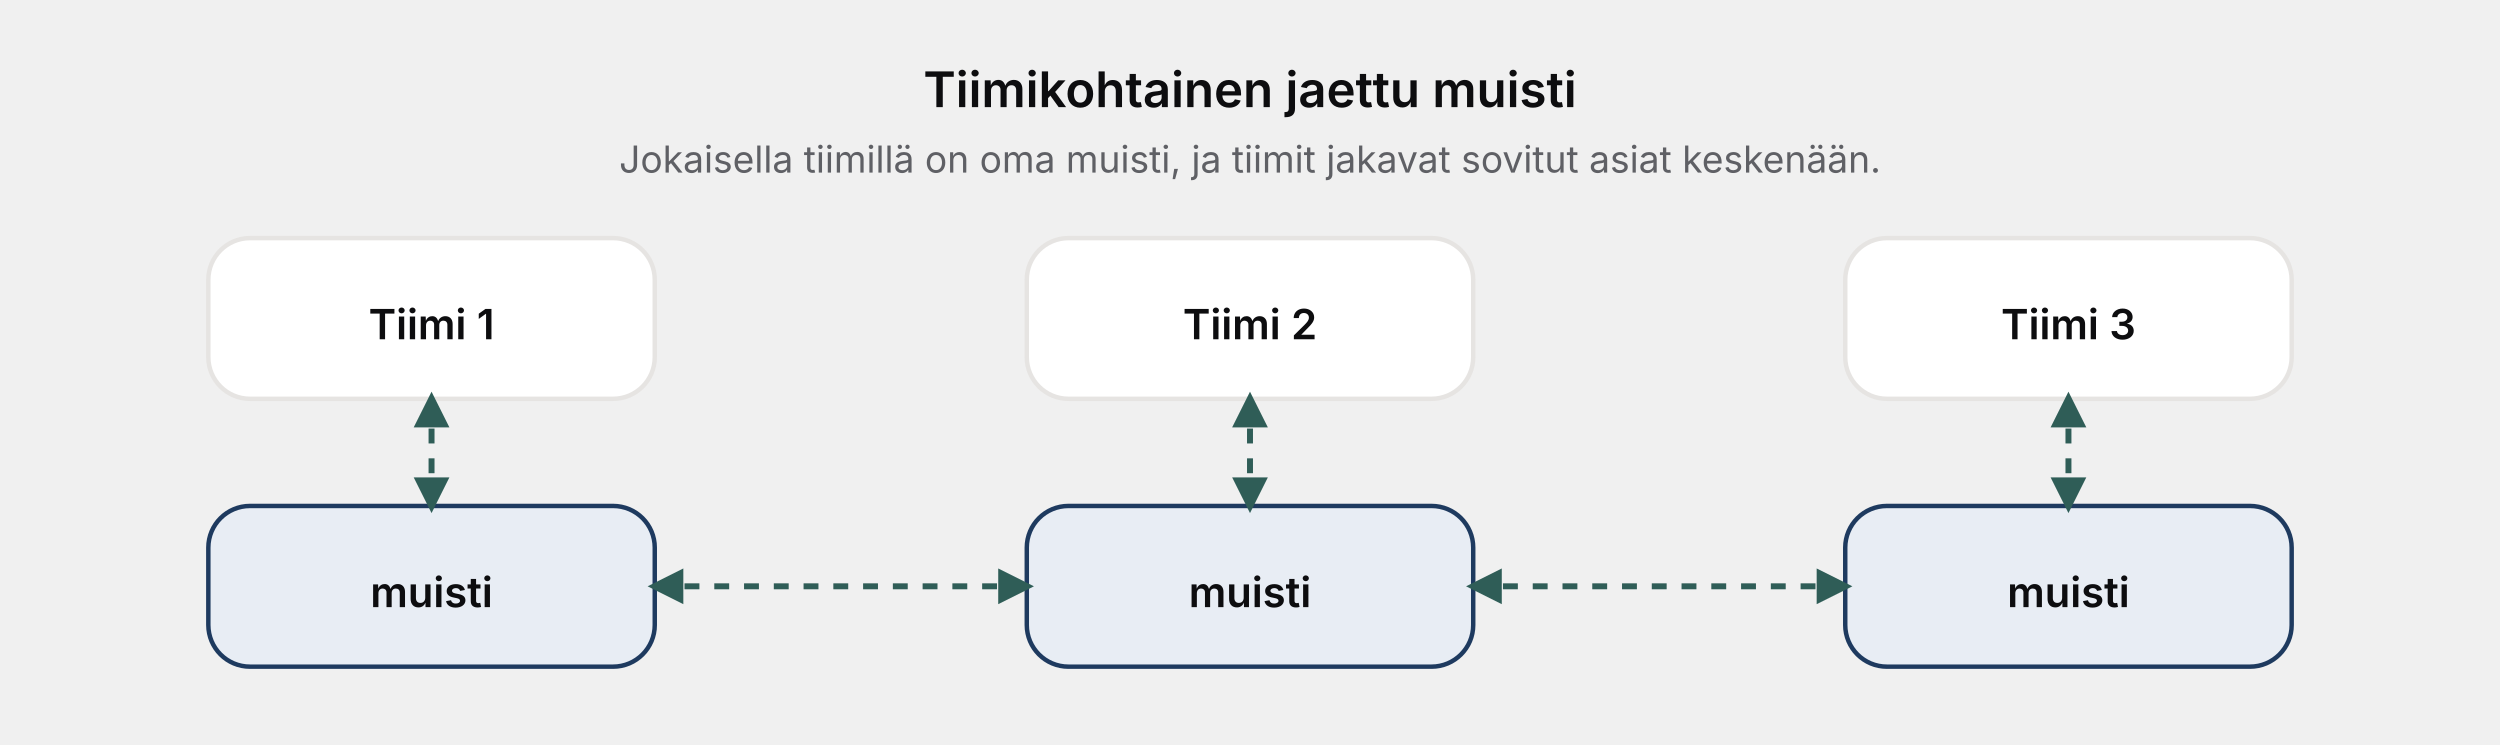
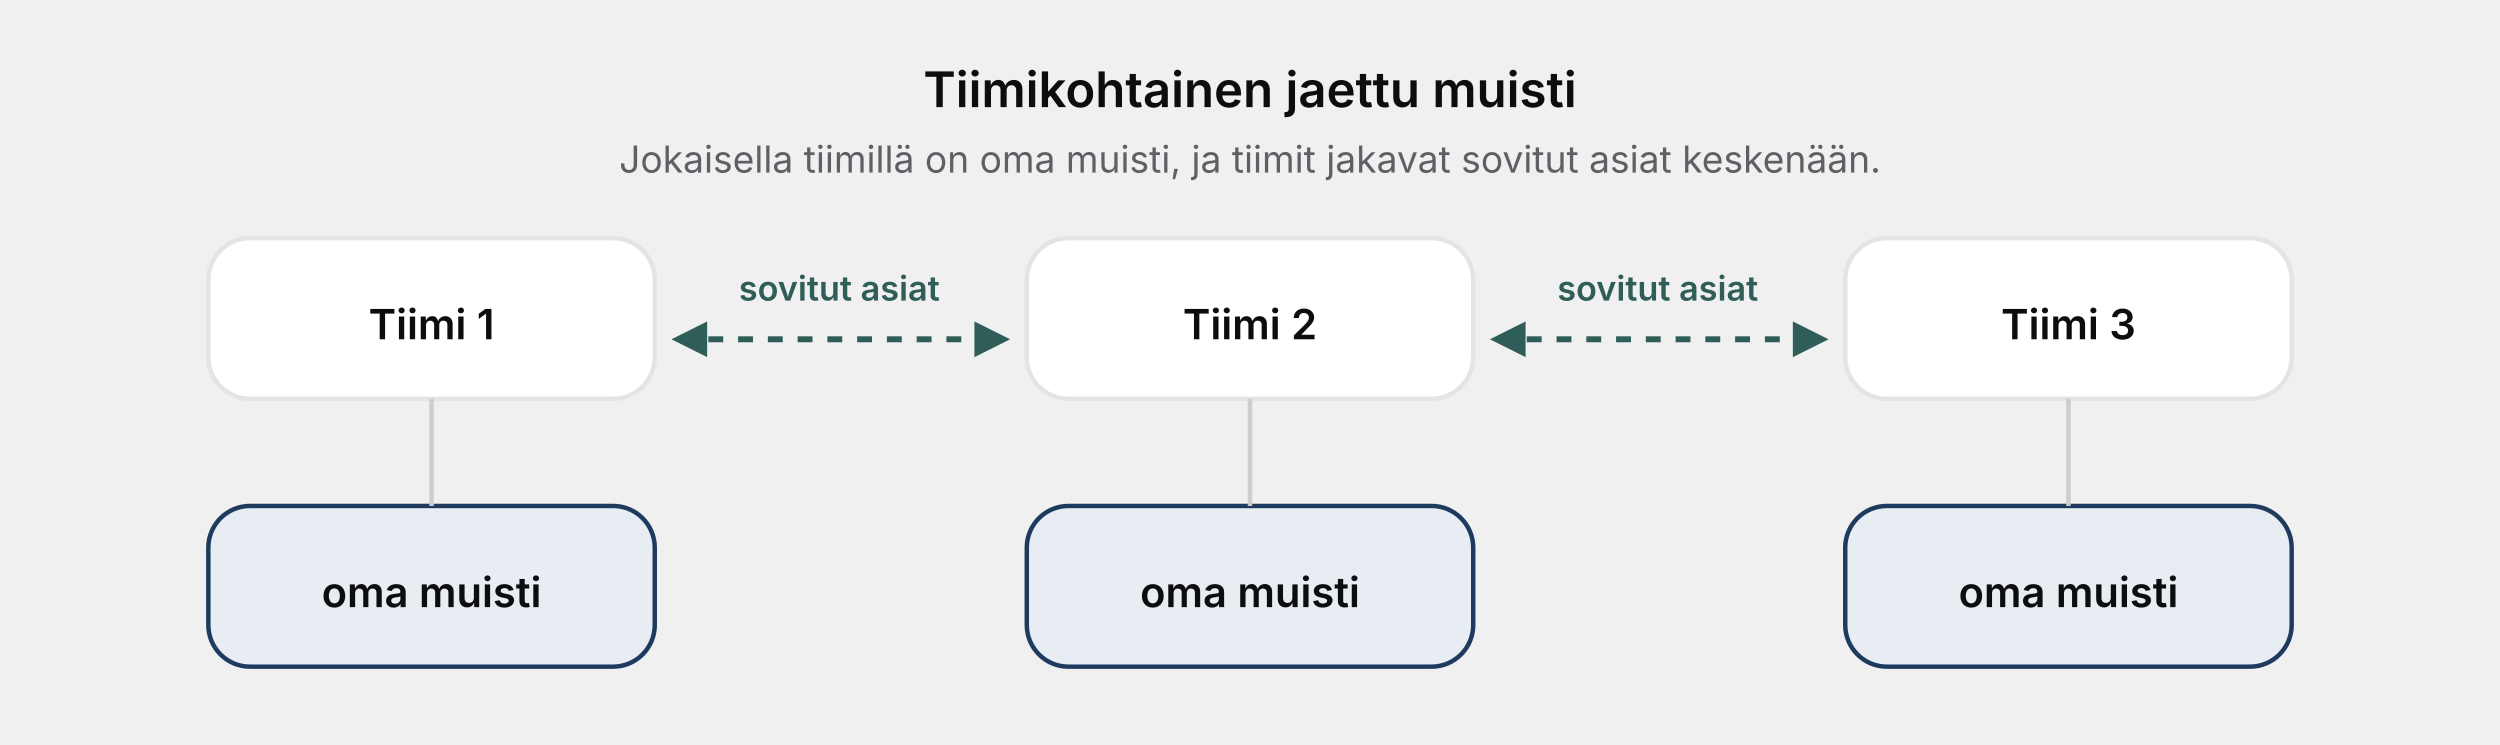
<svg xmlns="http://www.w3.org/2000/svg" viewBox="0 0 840 250" width="100%" preserveAspectRatio="xMidYMid meet" role="img" aria-labelledby="hqm-title hqm-desc">
  <defs>
    <style>
      .hqg-h{font-family:ui-sans-serif,system-ui,-apple-system,"Segoe UI",Inter,Helvetica,Arial,sans-serif;fill:#0d0d0f;font-size:16.5px;font-weight:600}
      .hqg-t{font-family:ui-sans-serif,system-ui,-apple-system,"Segoe UI",Inter,Helvetica,Arial,sans-serif;fill:#0d0d0f;font-size:14px;font-weight:600}
      .hqg-s{font-family:ui-sans-serif,system-ui,-apple-system,"Segoe UI",Inter,Helvetica,Arial,sans-serif;fill:#5f6065;font-size:12.5px}
      .hqg-box{fill:#ffffff;stroke:#e6e4e2;stroke-width:1.5}
      .hqg-mem{fill:#e8edf4;stroke:#1e3a5f;stroke-width:1.5}
+       .hqg-own{stroke:#cfcdc9;stroke-width:1.5;fill:none}
      .hqg-dbl{stroke:#2f5d57;stroke-width:2;fill:none;stroke-dasharray:5 5}
+       .hqg-lbl{font-family:ui-sans-serif,system-ui,-apple-system,"Segoe UI",Inter,Helvetica,Arial,sans-serif;fill:#2f5d57;font-size:11.5px;font-weight:600}
    </style>
    <marker id="hqmDbl" viewBox="0 0 10 10" refX="8" refY="5" markerWidth="6" markerHeight="6" orient="auto-start-reverse">
      <path d="M0 0 L10 5 L0 10 z" fill="#2f5d57" />
    </marker>
  </defs>
  <text class="hqg-h" x="420" y="36" text-anchor="middle">Tiimikohtainen jaettu muisti</text>
  <text class="hqg-s" x="420" y="58" text-anchor="middle">Jokaisella tiimillä on oma muisti, ja tiimit jakavat sovitut asiat keskenään.</text>
  <rect class="hqg-box" x="70" y="80" width="150" height="54" rx="14" />
  <text class="hqg-t" x="145" y="114" text-anchor="middle">Tiimi 1</text>
  <rect class="hqg-mem" x="70" y="170" width="150" height="54" rx="14" />
-   <text class="hqg-t" x="145" y="204" text-anchor="middle">muisti</text>
+   <text class="hqg-t" x="145" y="204" text-anchor="middle">oma muisti</text>
  <rect class="hqg-box" x="345" y="80" width="150" height="54" rx="14" />
  <text class="hqg-t" x="420" y="114" text-anchor="middle">Tiimi 2</text>
  <rect class="hqg-mem" x="345" y="170" width="150" height="54" rx="14" />
-   <text class="hqg-t" x="420" y="204" text-anchor="middle">muisti</text>
+   <text class="hqg-t" x="420" y="204" text-anchor="middle">oma muisti</text>
  <rect class="hqg-box" x="620" y="80" width="150" height="54" rx="14" />
  <text class="hqg-t" x="695" y="114" text-anchor="middle">Tiimi 3</text>
  <rect class="hqg-mem" x="620" y="170" width="150" height="54" rx="14" />
-   <text class="hqg-t" x="695" y="204" text-anchor="middle">muisti</text>
-   <path class="hqg-dbl" d="M145 134 V170" marker-start="url(#hqmDbl)" marker-end="url(#hqmDbl)" />
-   <path class="hqg-dbl" d="M420 134 V170" marker-start="url(#hqmDbl)" marker-end="url(#hqmDbl)" />
-   <path class="hqg-dbl" d="M695 134 V170" marker-start="url(#hqmDbl)" marker-end="url(#hqmDbl)" />
-   <path class="hqg-dbl" d="M220 197 H345" marker-start="url(#hqmDbl)" marker-end="url(#hqmDbl)" />
-   <path class="hqg-dbl" d="M495 197 H620" marker-start="url(#hqmDbl)" marker-end="url(#hqmDbl)" />
+   <text class="hqg-t" x="695" y="204" text-anchor="middle">oma muisti</text>
+   <path class="hqg-own" d="M145 134 V170" />
+   <path class="hqg-own" d="M420 134 V170" />
+   <path class="hqg-own" d="M695 134 V170" />
+   <text class="hqg-lbl" x="282" y="101" text-anchor="middle">sovitut asiat</text>
+   <text class="hqg-lbl" x="557" y="101" text-anchor="middle">sovitut asiat</text>
+   <path class="hqg-dbl" d="M228 114 H337" marker-start="url(#hqmDbl)" marker-end="url(#hqmDbl)" />
+   <path class="hqg-dbl" d="M503 114 H612" marker-start="url(#hqmDbl)" marker-end="url(#hqmDbl)" />
</svg>
